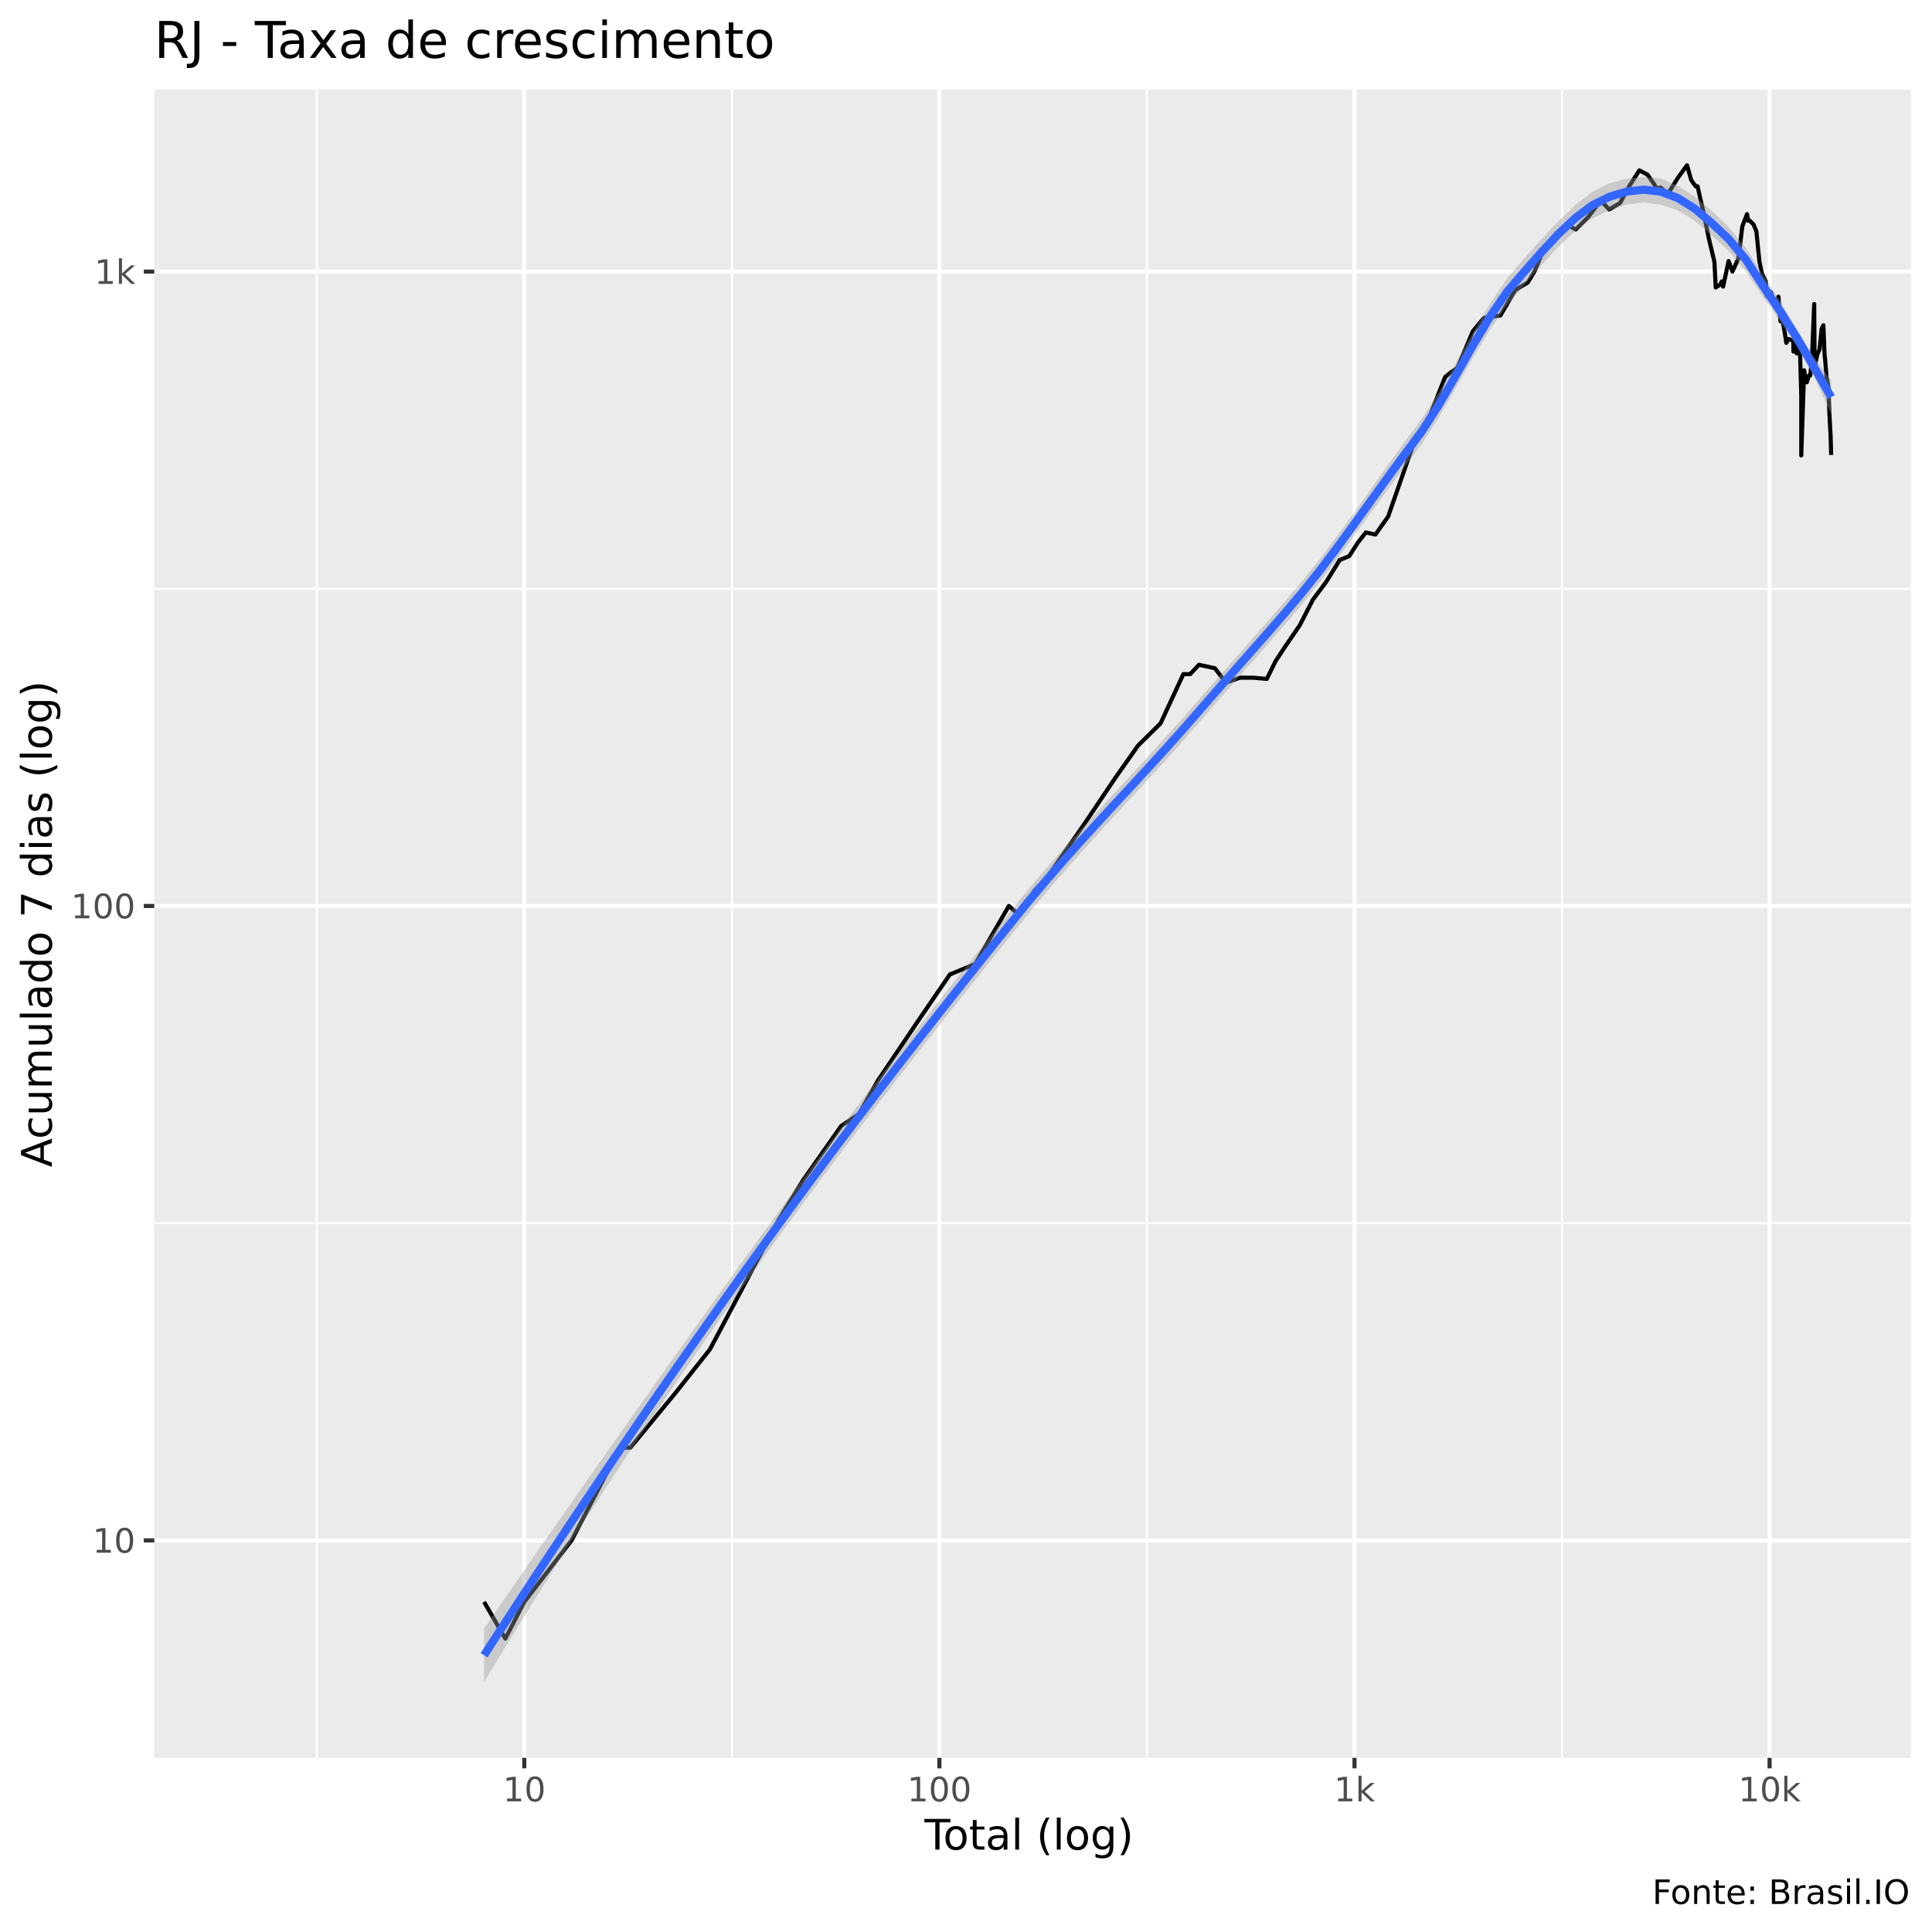
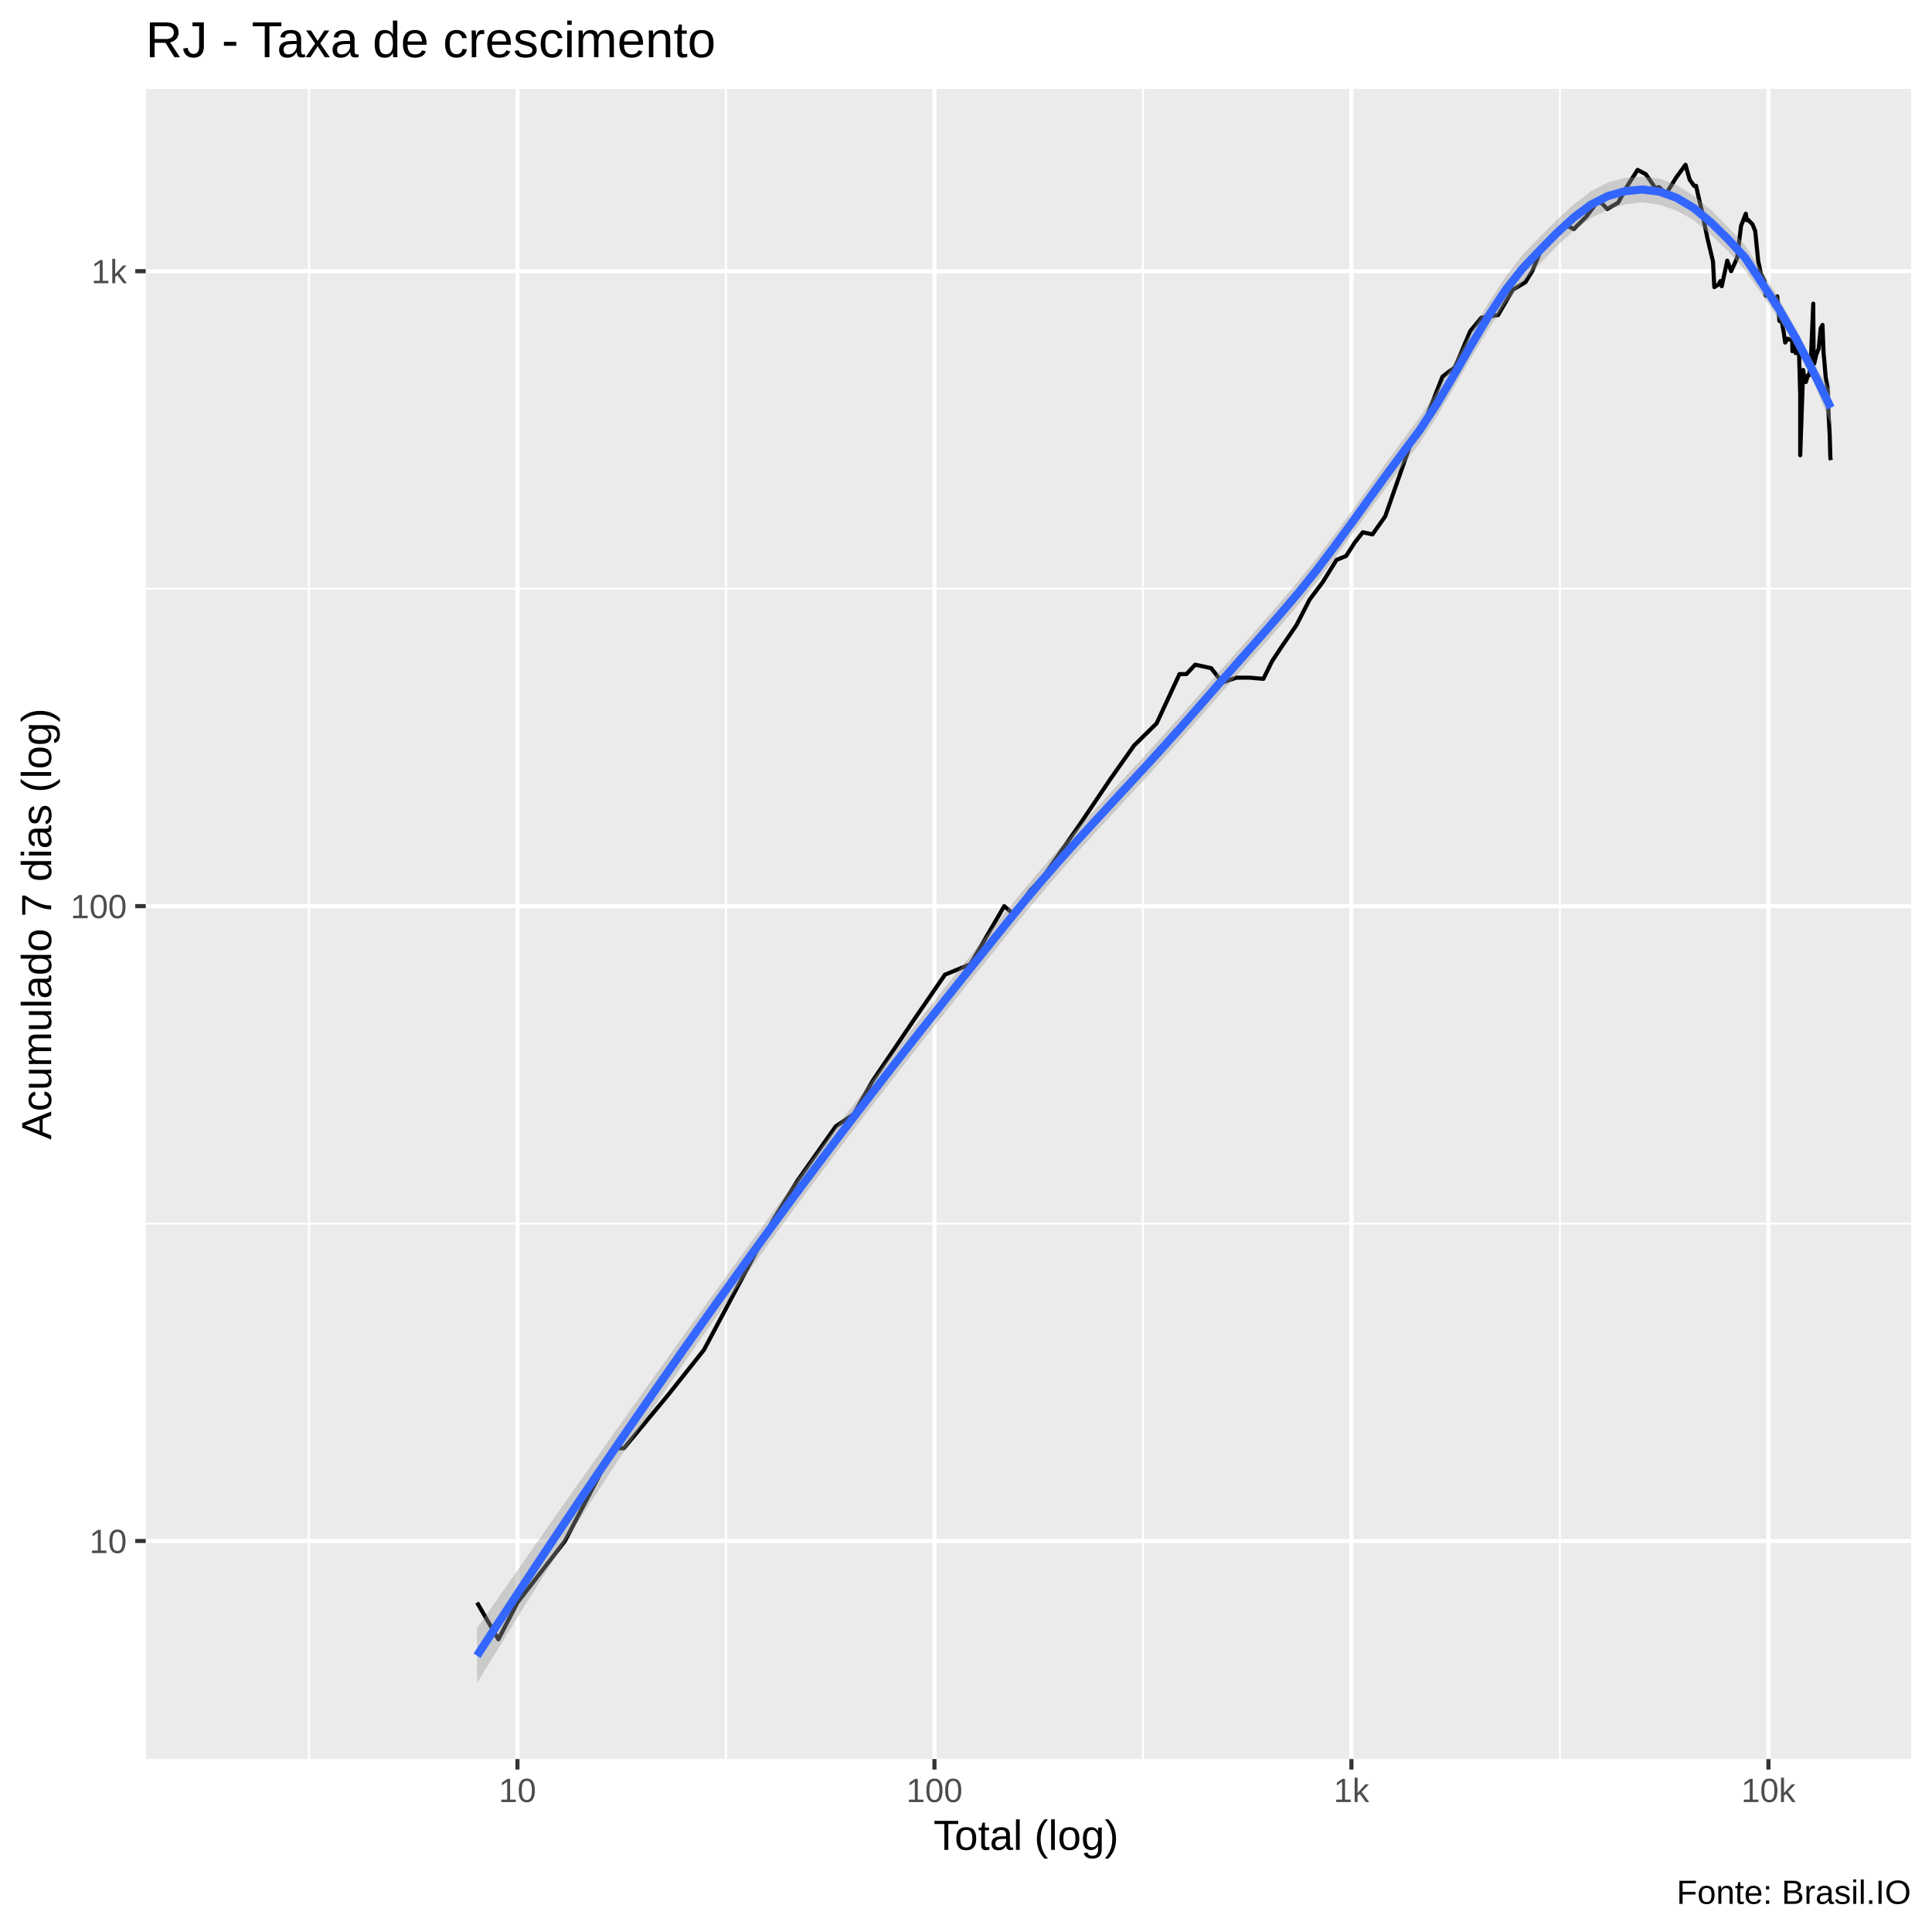
<svg xmlns="http://www.w3.org/2000/svg" viewBox="0 0 504.00 504.00">
  <defs>
    <style type="text/css">
    line, polyline, polygon, path, rect, circle {
      fill: none;
      stroke: #000000;
      stroke-linecap: round;
      stroke-linejoin: round;
      stroke-miterlimit: 10.00;
    }
  </style>
  </defs>
  <rect width="100%" height="100%" style="stroke: none; fill: #FFFFFF;" />
-   <rect x="0" y="0.00" width="504.00" height="504.00" style="stroke-width: 1.07; stroke: #FFFFFF; fill: #FFFFFF;" />
+   <rect x="-0" y="0.00" width="504.00" height="504.00" style="stroke-width: 1.07; stroke: #FFFFFF; fill: #FFFFFF;" />
  <defs>
-     <clipPath id="cpNDAuMjV8NDk4LjUyfDQ1OC41N3wyMy4zMw==">
-       <rect x="40.25" y="23.33" width="458.27" height="435.24" />
+     <clipPath id="cpMzguMDJ8NDk4LjUyfDQ1OC44OHwyMy4xOQ==">
+       <rect x="38.02" y="23.19" width="460.50" height="435.69" />
    </clipPath>
  </defs>
-   <rect x="40.25" y="23.33" width="458.27" height="435.24" style="stroke-width: 1.07; stroke: none; fill: #EBEBEB;" clip-path="url(#cpNDAuMjV8NDk4LjUyfDQ1OC41N3wyMy4zMw==)" />
-   <polyline points="40.25,319.09 498.52,319.09 " style="stroke-width: 0.53; stroke: #FFFFFF; stroke-linecap: butt;" clip-path="url(#cpNDAuMjV8NDk4LjUyfDQ1OC41N3wyMy4zMw==)" />
-   <polyline points="40.25,153.60 498.52,153.60 " style="stroke-width: 0.53; stroke: #FFFFFF; stroke-linecap: butt;" clip-path="url(#cpNDAuMjV8NDk4LjUyfDQ1OC41N3wyMy4zMw==)" />
-   <polyline points="82.63,458.57 82.63,23.33 " style="stroke-width: 0.53; stroke: #FFFFFF; stroke-linecap: butt;" clip-path="url(#cpNDAuMjV8NDk4LjUyfDQ1OC41N3wyMy4zMw==)" />
-   <polyline points="190.92,458.57 190.92,23.33 " style="stroke-width: 0.53; stroke: #FFFFFF; stroke-linecap: butt;" clip-path="url(#cpNDAuMjV8NDk4LjUyfDQ1OC41N3wyMy4zMw==)" />
-   <polyline points="299.20,458.57 299.20,23.33 " style="stroke-width: 0.53; stroke: #FFFFFF; stroke-linecap: butt;" clip-path="url(#cpNDAuMjV8NDk4LjUyfDQ1OC41N3wyMy4zMw==)" />
-   <polyline points="407.49,458.57 407.49,23.33 " style="stroke-width: 0.53; stroke: #FFFFFF; stroke-linecap: butt;" clip-path="url(#cpNDAuMjV8NDk4LjUyfDQ1OC41N3wyMy4zMw==)" />
-   <polyline points="40.25,401.84 498.52,401.84 " style="stroke-width: 1.07; stroke: #FFFFFF; stroke-linecap: butt;" clip-path="url(#cpNDAuMjV8NDk4LjUyfDQ1OC41N3wyMy4zMw==)" />
-   <polyline points="40.25,236.34 498.52,236.34 " style="stroke-width: 1.07; stroke: #FFFFFF; stroke-linecap: butt;" clip-path="url(#cpNDAuMjV8NDk4LjUyfDQ1OC41N3wyMy4zMw==)" />
-   <polyline points="40.25,70.85 498.52,70.85 " style="stroke-width: 1.07; stroke: #FFFFFF; stroke-linecap: butt;" clip-path="url(#cpNDAuMjV8NDk4LjUyfDQ1OC41N3wyMy4zMw==)" />
-   <polyline points="136.77,458.57 136.77,23.33 " style="stroke-width: 1.07; stroke: #FFFFFF; stroke-linecap: butt;" clip-path="url(#cpNDAuMjV8NDk4LjUyfDQ1OC41N3wyMy4zMw==)" />
-   <polyline points="245.06,458.57 245.06,23.33 " style="stroke-width: 1.07; stroke: #FFFFFF; stroke-linecap: butt;" clip-path="url(#cpNDAuMjV8NDk4LjUyfDQ1OC41N3wyMy4zMw==)" />
-   <polyline points="353.35,458.57 353.35,23.33 " style="stroke-width: 1.07; stroke: #FFFFFF; stroke-linecap: butt;" clip-path="url(#cpNDAuMjV8NDk4LjUyfDQ1OC41N3wyMy4zMw==)" />
-   <polyline points="461.63,458.57 461.63,23.33 " style="stroke-width: 1.07; stroke: #FFFFFF; stroke-linecap: butt;" clip-path="url(#cpNDAuMjV8NDk4LjUyfDQ1OC41N3wyMy4zMw==)" />
-   <polyline points="126.28,417.88 131.82,427.47 136.77,417.88 149.11,401.84 161.73,377.66 164.42,377.66 175.94,363.70 185.19,352.02 203.13,318.24 209.55,307.80 219.44,293.74 224.07,290.61 228.95,281.98 239.58,266.21 247.80,254.20 254.41,251.49 263.18,236.34 265.67,238.53 270.01,232.16 273.22,228.84 282.99,214.77 290.89,203.01 296.88,194.50 302.75,188.71 308.70,175.86 310.49,175.86 312.77,173.42 316.93,174.33 319.80,178.06 323.49,176.79 326.91,176.79 330.48,177.11 332.72,172.53 335.00,169.06 339.06,163.12 342.50,156.43 345.92,151.85 349.48,146.10 351.96,145.08 354.23,141.54 356.31,138.90 358.80,139.45 362.12,134.76 368.97,115.14 372.51,109.75 376.98,98.36 378.69,97.00 380.20,95.97 384.22,86.44 387.10,82.95 391.42,82.28 395.26,75.68 398.53,73.71 400.32,70.78 402.63,65.19 406.23,60.74 408.59,58.53 411.06,59.87 414.32,56.62 417.41,52.49 418.46,53.22 419.76,54.64 422.60,53.00 425.16,48.33 427.66,44.44 429.77,45.55 431.57,48.12 432.16,49.23 433.19,48.91 435.08,50.62 437.69,46.41 440.10,43.11 441.18,46.98 442.37,48.64 442.85,48.59 443.36,50.95 444.37,55.27 445.78,62.19 447.24,68.31 447.58,74.99 448.68,74.31 449.17,73.41 449.51,74.76 450.94,68.10 451.94,70.85 453.50,67.41 454.51,59.08 455.75,55.85 456.02,57.57 456.33,57.45 457.47,58.59 458.19,60.37 458.97,68.17 459.65,71.43 460.63,73.41 460.77,74.99 460.91,77.23 462.01,76.30 462.55,78.18 463.17,79.87 463.93,77.39 464.48,83.81 464.67,82.70 464.81,82.53 465.60,86.80 465.99,89.45 466.60,88.43 467.30,88.71 467.82,88.52 467.86,91.72 468.10,89.08 468.71,92.20 469.24,88.07 469.61,93.08 469.89,103.04 469.89,118.82 470.65,96.59 470.83,97.83 471.34,99.74 471.91,97.94 472.26,97.94 472.70,92.98 473.27,79.31 473.37,94.36 473.52,94.96 474.09,92.49 474.68,91.05 475.21,85.73 475.67,84.85 475.94,91.72 476.00,92.78 476.11,93.67 476.49,98.36 476.97,101.04 477.26,108.41 477.55,113.69 477.69,118.68 " style="stroke-width: 1.07; stroke-linecap: butt;" clip-path="url(#cpNDAuMjV8NDk4LjUyfDQ1OC41N3wyMy4zMw==)" />
-   <polygon points="126.28,424.82 130.73,418.37 135.18,411.94 139.62,405.53 144.07,399.15 148.52,392.78 152.97,386.43 157.42,380.10 161.87,373.78 166.31,367.48 170.76,361.20 175.21,354.94 179.66,348.69 184.11,342.46 188.55,336.26 193.00,330.08 197.45,323.92 201.90,317.80 206.35,311.71 210.80,305.68 215.24,299.71 219.69,293.80 224.14,287.94 228.59,282.12 233.04,276.36 237.49,270.64 241.93,264.95 246.38,259.31 250.83,253.70 255.28,248.12 259.73,242.57 264.17,237.04 268.62,231.59 273.07,226.35 277.52,221.29 281.97,216.37 286.42,211.52 290.86,206.72 295.31,201.92 299.76,197.08 304.21,192.18 308.66,187.19 313.11,182.09 317.55,177.00 322.00,171.97 326.45,166.95 330.90,161.87 335.35,156.71 339.79,151.45 344.24,145.90 348.69,140.03 353.14,133.91 357.59,127.64 362.04,121.35 366.48,115.21 370.93,109.22 375.38,102.30 379.83,94.64 384.28,86.74 388.73,79.19 393.17,72.62 397.62,67.41 402.07,62.46 406.52,57.74 410.97,53.47 415.41,50.03 419.86,47.83 424.31,46.62 428.76,46.14 433.21,46.60 437.66,48.42 442.10,51.26 446.55,54.99 451.00,59.27 455.45,64.64 459.90,71.69 464.35,78.49 468.79,85.92 473.24,93.25 477.69,99.21 477.69,107.98 473.24,98.36 468.79,90.47 464.35,83.75 459.90,77.38 455.45,70.82 451.00,65.52 446.55,61.44 442.10,57.60 437.66,54.88 433.21,53.38 428.76,52.81 424.31,53.34 419.86,54.83 415.41,57.01 410.97,60.24 406.52,64.40 402.07,69.25 397.62,74.39 393.17,79.60 388.73,85.97 384.28,93.30 379.83,101.10 375.38,108.81 370.93,115.81 366.48,121.74 362.04,127.69 357.59,133.77 353.14,139.91 348.69,146.00 344.24,151.92 339.79,157.51 335.35,162.74 330.90,167.84 326.45,172.89 322.00,177.93 317.55,183.01 313.11,188.14 308.66,193.24 304.21,198.20 299.76,203.06 295.31,207.87 290.86,212.68 286.42,217.53 281.97,222.45 277.52,227.47 273.07,232.63 268.62,237.94 264.17,243.43 259.73,248.97 255.28,254.54 250.83,260.13 246.38,265.75 241.93,271.40 237.49,277.09 233.04,282.82 228.59,288.59 224.14,294.41 219.69,300.28 215.24,306.20 210.80,312.18 206.35,318.23 201.90,324.34 197.45,330.51 193.00,336.75 188.55,343.05 184.11,349.41 179.66,355.85 175.21,362.35 170.76,368.93 166.31,375.58 161.87,382.31 157.42,389.11 152.97,395.98 148.52,402.93 144.07,409.96 139.62,417.06 135.18,424.23 130.73,431.47 126.28,438.79 " style="stroke-width: 0.00; stroke: none; fill: #999999; fill-opacity: 0.40;" clip-path="url(#cpNDAuMjV8NDk4LjUyfDQ1OC41N3wyMy4zMw==)" />
-   <polyline points="126.28,424.82 130.73,418.37 135.18,411.94 139.62,405.53 144.07,399.15 148.52,392.78 152.97,386.43 157.42,380.10 161.87,373.78 166.31,367.48 170.76,361.20 175.21,354.94 179.66,348.69 184.11,342.46 188.55,336.26 193.00,330.08 197.45,323.92 201.90,317.80 206.35,311.71 210.80,305.68 215.24,299.71 219.69,293.80 224.14,287.94 228.59,282.12 233.04,276.36 237.49,270.64 241.93,264.95 246.38,259.31 250.83,253.70 255.28,248.12 259.73,242.57 264.17,237.04 268.62,231.59 273.07,226.35 277.52,221.29 281.97,216.37 286.42,211.52 290.86,206.72 295.31,201.92 299.76,197.08 304.21,192.18 308.66,187.19 313.11,182.09 317.55,177.00 322.00,171.97 326.45,166.95 330.90,161.87 335.35,156.71 339.79,151.45 344.24,145.90 348.69,140.03 353.14,133.91 357.59,127.64 362.04,121.35 366.48,115.21 370.93,109.22 375.38,102.30 379.83,94.64 384.28,86.74 388.73,79.19 393.17,72.62 397.62,67.41 402.07,62.46 406.52,57.74 410.97,53.47 415.41,50.03 419.86,47.83 424.31,46.62 428.76,46.14 433.21,46.60 437.66,48.42 442.10,51.26 446.55,54.99 451.00,59.27 455.45,64.64 459.90,71.69 464.35,78.49 468.79,85.92 473.24,93.25 477.69,99.21 " style="stroke-width: 2.13; stroke: none;" clip-path="url(#cpNDAuMjV8NDk4LjUyfDQ1OC41N3wyMy4zMw==)" />
-   <polyline points="477.69,107.98 473.24,98.36 468.79,90.47 464.35,83.75 459.90,77.38 455.45,70.82 451.00,65.52 446.55,61.44 442.10,57.60 437.66,54.88 433.21,53.38 428.76,52.81 424.31,53.34 419.86,54.83 415.41,57.01 410.97,60.24 406.52,64.40 402.07,69.25 397.62,74.39 393.17,79.60 388.73,85.97 384.28,93.30 379.83,101.10 375.38,108.81 370.93,115.81 366.48,121.74 362.04,127.69 357.59,133.77 353.14,139.91 348.69,146.00 344.24,151.92 339.79,157.51 335.35,162.74 330.90,167.84 326.45,172.89 322.00,177.93 317.55,183.01 313.11,188.14 308.66,193.24 304.21,198.20 299.76,203.06 295.31,207.87 290.86,212.68 286.42,217.53 281.97,222.45 277.52,227.47 273.07,232.63 268.62,237.94 264.17,243.43 259.73,248.97 255.28,254.54 250.83,260.13 246.38,265.75 241.93,271.40 237.49,277.09 233.04,282.82 228.59,288.59 224.14,294.41 219.69,300.28 215.24,306.20 210.80,312.18 206.35,318.23 201.90,324.34 197.45,330.51 193.00,336.75 188.55,343.05 184.11,349.41 179.66,355.85 175.21,362.35 170.76,368.93 166.31,375.58 161.87,382.31 157.42,389.11 152.97,395.98 148.52,402.93 144.07,409.96 139.62,417.06 135.18,424.23 130.73,431.47 126.28,438.79 " style="stroke-width: 2.13; stroke: none;" clip-path="url(#cpNDAuMjV8NDk4LjUyfDQ1OC41N3wyMy4zMw==)" />
-   <polyline points="126.28,431.80 130.73,424.92 135.18,418.09 139.62,411.30 144.07,404.55 148.52,397.86 152.97,391.21 157.42,384.60 161.87,378.04 166.31,371.53 170.76,365.06 175.21,358.64 179.66,352.27 184.11,345.94 188.55,339.65 193.00,333.41 197.45,327.22 201.90,321.07 206.35,314.97 210.80,308.93 215.24,302.96 219.69,297.04 224.14,291.17 228.59,285.36 233.04,279.59 237.49,273.86 241.93,268.18 246.38,262.53 250.83,256.91 255.28,251.33 259.73,245.77 264.17,240.24 268.62,234.77 273.07,229.49 277.52,224.38 281.97,219.41 286.42,214.53 290.86,209.70 295.31,204.89 299.76,200.07 304.21,195.19 308.66,190.22 313.11,185.12 317.55,180.00 322.00,174.95 326.45,169.92 330.90,164.86 335.35,159.73 339.79,154.48 344.24,148.91 348.69,143.02 353.14,136.91 357.59,130.71 362.04,124.52 366.48,118.48 370.93,112.51 375.38,105.56 379.83,97.87 384.28,90.02 388.73,82.58 393.17,76.11 397.62,70.90 402.07,65.85 406.52,61.07 410.97,56.86 415.41,53.52 419.86,51.33 424.31,49.98 428.76,49.48 433.21,49.99 437.66,51.65 442.10,54.43 446.55,58.21 451.00,62.40 455.45,67.73 459.90,74.54 464.35,81.12 468.79,88.19 473.24,95.80 477.69,103.60 " style="stroke-width: 2.13; stroke: #3366FF; stroke-linecap: butt;" clip-path="url(#cpNDAuMjV8NDk4LjUyfDQ1OC41N3wyMy4zMw==)" />
+   <rect x="38.02" y="23.19" width="460.50" height="435.69" style="stroke-width: 1.07; stroke: none; fill: #EBEBEB;" clip-path="url(#cpMzguMDJ8NDk4LjUyfDQ1OC44OHwyMy4xOQ==)" />
+   <polyline points="38.02,319.19 498.52,319.19 " style="stroke-width: 0.53; stroke: #FFFFFF; stroke-linecap: butt;" clip-path="url(#cpMzguMDJ8NDk4LjUyfDQ1OC44OHwyMy4xOQ==)" />
+   <polyline points="38.02,153.56 498.52,153.56 " style="stroke-width: 0.53; stroke: #FFFFFF; stroke-linecap: butt;" clip-path="url(#cpMzguMDJ8NDk4LjUyfDQ1OC44OHwyMy4xOQ==)" />
+   <polyline points="80.60,458.88 80.60,23.19 " style="stroke-width: 0.53; stroke: #FFFFFF; stroke-linecap: butt;" clip-path="url(#cpMzguMDJ8NDk4LjUyfDQ1OC44OHwyMy4xOQ==)" />
+   <polyline points="189.38,458.88 189.38,23.19 " style="stroke-width: 0.53; stroke: #FFFFFF; stroke-linecap: butt;" clip-path="url(#cpMzguMDJ8NDk4LjUyfDQ1OC44OHwyMy4xOQ==)" />
+   <polyline points="298.16,458.88 298.16,23.19 " style="stroke-width: 0.53; stroke: #FFFFFF; stroke-linecap: butt;" clip-path="url(#cpMzguMDJ8NDk4LjUyfDQ1OC44OHwyMy4xOQ==)" />
+   <polyline points="406.94,458.88 406.94,23.19 " style="stroke-width: 0.53; stroke: #FFFFFF; stroke-linecap: butt;" clip-path="url(#cpMzguMDJ8NDk4LjUyfDQ1OC44OHwyMy4xOQ==)" />
+   <polyline points="38.02,402.00 498.52,402.00 " style="stroke-width: 1.07; stroke: #FFFFFF; stroke-linecap: butt;" clip-path="url(#cpMzguMDJ8NDk4LjUyfDQ1OC44OHwyMy4xOQ==)" />
+   <polyline points="38.02,236.38 498.52,236.38 " style="stroke-width: 1.07; stroke: #FFFFFF; stroke-linecap: butt;" clip-path="url(#cpMzguMDJ8NDk4LjUyfDQ1OC44OHwyMy4xOQ==)" />
+   <polyline points="38.02,70.75 498.52,70.75 " style="stroke-width: 1.07; stroke: #FFFFFF; stroke-linecap: butt;" clip-path="url(#cpMzguMDJ8NDk4LjUyfDQ1OC44OHwyMy4xOQ==)" />
+   <polyline points="134.99,458.88 134.99,23.19 " style="stroke-width: 1.07; stroke: #FFFFFF; stroke-linecap: butt;" clip-path="url(#cpMzguMDJ8NDk4LjUyfDQ1OC44OHwyMy4xOQ==)" />
+   <polyline points="243.77,458.88 243.77,23.19 " style="stroke-width: 1.07; stroke: #FFFFFF; stroke-linecap: butt;" clip-path="url(#cpMzguMDJ8NDk4LjUyfDQ1OC44OHwyMy4xOQ==)" />
+   <polyline points="352.55,458.88 352.55,23.19 " style="stroke-width: 1.07; stroke: #FFFFFF; stroke-linecap: butt;" clip-path="url(#cpMzguMDJ8NDk4LjUyfDQ1OC44OHwyMy4xOQ==)" />
+   <polyline points="461.33,458.88 461.33,23.19 " style="stroke-width: 1.07; stroke: #FFFFFF; stroke-linecap: butt;" clip-path="url(#cpMzguMDJ8NDk4LjUyfDQ1OC44OHwyMy4xOQ==)" />
+   <polyline points="124.45,418.06 130.01,427.66 134.99,418.06 147.38,402.00 160.06,377.80 162.76,377.80 174.34,363.84 183.63,352.15 201.65,318.34 208.10,307.90 218.03,293.82 222.68,290.69 227.59,282.05 238.26,266.27 246.52,254.25 253.16,251.54 261.97,236.38 264.47,238.57 268.84,232.19 272.06,228.87 281.87,214.79 289.81,203.02 295.83,194.50 301.72,188.71 307.70,175.84 309.50,175.84 311.79,173.40 315.97,174.31 318.85,178.05 322.56,176.78 325.99,176.78 329.58,177.09 331.83,172.51 334.12,169.04 338.20,163.09 341.65,156.40 345.09,151.82 348.66,146.06 351.16,145.04 353.44,141.49 355.52,138.85 358.03,139.41 361.36,134.71 368.24,115.07 371.80,109.69 376.29,98.28 378.01,96.92 379.52,95.89 383.56,86.35 386.46,82.87 390.80,82.19 394.65,75.59 397.94,73.61 399.74,70.68 402.06,65.08 405.68,60.64 408.04,58.42 410.53,59.77 413.81,56.51 416.91,52.38 417.96,53.11 419.27,54.53 422.12,52.88 424.70,48.21 427.20,44.32 429.32,45.43 431.13,48.00 431.73,49.11 432.76,48.79 434.66,50.51 437.28,46.29 439.70,42.99 440.78,46.86 441.98,48.53 442.46,48.47 442.98,50.84 443.99,55.16 445.40,62.09 446.87,68.21 447.21,74.90 448.31,74.21 448.81,73.31 449.15,74.67 450.59,68.00 451.60,70.75 453.16,67.31 454.18,58.97 455.42,55.74 455.69,57.46 456.00,57.34 457.15,58.48 457.88,60.26 458.66,68.07 459.34,71.33 460.32,73.31 460.47,74.90 460.61,77.14 461.71,76.20 462.26,78.09 462.87,79.78 463.63,77.30 464.19,83.72 464.38,82.61 464.52,82.44 465.32,86.71 465.70,89.36 466.32,88.35 467.02,88.62 467.54,88.44 467.58,91.64 467.83,88.99 468.44,92.12 468.98,87.98 469.34,93.00 469.62,102.97 469.62,118.76 470.39,96.51 470.57,97.76 471.08,99.67 471.66,97.86 472.00,97.86 472.45,92.90 473.02,79.21 473.12,94.28 473.27,94.88 473.84,92.41 474.44,90.97 474.97,85.64 475.43,84.76 475.70,91.64 475.76,92.70 475.87,93.59 476.25,98.28 476.73,100.97 477.03,108.34 477.32,113.62 477.46,118.62 477.49,119.47 477.59,120.04 " style="stroke-width: 1.07; stroke-linecap: butt;" clip-path="url(#cpMzguMDJ8NDk4LjUyfDQ1OC44OHwyMy4xOQ==)" />
+   <polygon points="124.45,424.77 128.92,418.34 133.39,411.92 137.86,405.52 142.33,399.14 146.80,392.78 151.27,386.44 155.74,380.12 160.21,373.81 164.68,367.51 169.15,361.24 173.62,354.98 178.09,348.73 182.56,342.51 187.03,336.31 191.50,330.13 195.97,323.97 200.44,317.85 204.91,311.76 209.38,305.73 213.85,299.76 218.32,293.84 222.79,287.98 227.26,282.16 231.73,276.39 236.20,270.67 240.67,264.98 245.14,259.33 249.61,253.72 254.08,248.13 258.55,242.57 263.02,237.04 267.49,231.58 271.96,226.33 276.43,221.26 280.90,216.31 285.37,211.45 289.84,206.63 294.31,201.80 298.78,196.95 303.25,192.03 307.72,187.03 312.19,181.91 316.66,176.81 321.13,171.77 325.60,166.73 330.07,161.64 334.54,156.46 339.01,151.19 343.48,145.63 347.95,139.75 352.42,133.62 356.89,127.34 361.36,121.05 365.83,114.91 370.30,108.93 374.78,102.13 379.25,94.64 383.72,86.87 388.19,79.26 392.66,72.30 397.13,66.53 401.60,61.87 406.07,57.42 410.54,53.33 415.01,49.90 419.48,47.58 423.95,46.43 428.42,46.09 432.89,46.56 437.36,48.24 441.83,51.06 446.30,54.73 450.77,59.23 455.24,63.93 459.71,71.03 464.18,78.02 468.65,86.13 473.12,94.67 477.59,102.08 477.59,110.63 473.12,99.67 468.65,90.89 464.18,83.51 459.71,76.90 455.24,70.52 450.77,65.50 446.30,61.24 441.83,57.44 437.36,54.93 432.89,53.40 428.42,52.79 423.95,53.30 419.48,54.69 415.01,56.90 410.54,60.16 406.07,64.27 401.60,68.92 397.13,73.67 392.66,79.29 388.19,86.01 383.72,93.45 379.25,101.20 374.78,108.78 370.30,115.67 365.83,121.60 361.36,127.54 356.89,133.62 352.42,139.75 347.95,145.86 343.48,151.79 339.01,157.39 334.54,162.63 330.07,167.75 325.60,172.81 321.13,177.87 316.66,182.96 312.19,188.11 307.72,193.22 303.25,198.19 298.78,203.07 294.31,207.90 289.84,212.73 285.37,217.59 280.90,222.53 276.43,227.57 271.96,232.74 267.49,238.06 263.02,243.56 258.55,249.12 254.08,254.69 249.61,260.29 245.14,265.91 240.67,271.57 236.20,277.26 231.73,282.99 227.26,288.77 222.79,294.59 218.32,300.46 213.85,306.39 209.38,312.37 204.91,318.42 200.44,324.54 195.97,330.72 191.50,336.95 187.03,343.26 182.56,349.63 178.09,356.06 173.62,362.57 169.15,369.16 164.68,375.81 160.21,382.55 155.74,389.35 151.27,396.23 146.80,403.19 142.33,410.22 137.86,417.33 133.39,424.50 128.92,431.75 124.45,439.07 " style="stroke-width: 0.00; stroke: none; fill: #999999; fill-opacity: 0.40;" clip-path="url(#cpMzguMDJ8NDk4LjUyfDQ1OC44OHwyMy4xOQ==)" />
+   <polyline points="124.45,424.77 128.92,418.34 133.39,411.92 137.86,405.52 142.33,399.14 146.80,392.78 151.27,386.44 155.74,380.12 160.21,373.81 164.68,367.51 169.15,361.24 173.62,354.98 178.09,348.73 182.56,342.51 187.03,336.31 191.50,330.13 195.97,323.97 200.44,317.85 204.91,311.76 209.38,305.73 213.85,299.76 218.32,293.84 222.79,287.98 227.26,282.16 231.73,276.39 236.20,270.67 240.67,264.98 245.14,259.33 249.61,253.72 254.08,248.13 258.55,242.57 263.02,237.04 267.49,231.58 271.96,226.33 276.43,221.26 280.90,216.31 285.37,211.45 289.84,206.63 294.31,201.80 298.78,196.95 303.25,192.03 307.72,187.03 312.19,181.91 316.66,176.81 321.13,171.77 325.60,166.73 330.07,161.64 334.54,156.46 339.01,151.19 343.48,145.63 347.95,139.75 352.42,133.62 356.89,127.34 361.36,121.05 365.83,114.91 370.30,108.93 374.78,102.13 379.25,94.64 383.72,86.87 388.19,79.26 392.66,72.30 397.13,66.53 401.60,61.87 406.07,57.42 410.54,53.33 415.01,49.90 419.48,47.58 423.95,46.43 428.42,46.09 432.89,46.56 437.36,48.24 441.83,51.06 446.30,54.73 450.77,59.23 455.24,63.93 459.71,71.03 464.18,78.02 468.65,86.13 473.12,94.67 477.59,102.08 " style="stroke-width: 2.13; stroke: none;" clip-path="url(#cpMzguMDJ8NDk4LjUyfDQ1OC44OHwyMy4xOQ==)" />
+   <polyline points="477.59,110.63 473.12,99.67 468.65,90.89 464.18,83.51 459.71,76.90 455.24,70.52 450.77,65.50 446.30,61.24 441.83,57.44 437.36,54.93 432.89,53.40 428.42,52.79 423.95,53.30 419.48,54.69 415.01,56.90 410.54,60.16 406.07,64.27 401.60,68.92 397.13,73.67 392.66,79.29 388.19,86.01 383.72,93.45 379.25,101.20 374.78,108.78 370.30,115.67 365.83,121.60 361.36,127.54 356.89,133.62 352.42,139.75 347.95,145.86 343.48,151.79 339.01,157.39 334.54,162.63 330.07,167.75 325.60,172.81 321.13,177.87 316.66,182.96 312.19,188.11 307.72,193.22 303.25,198.19 298.78,203.07 294.31,207.90 289.84,212.73 285.37,217.59 280.90,222.53 276.43,227.57 271.96,232.74 267.49,238.06 263.02,243.56 258.55,249.12 254.08,254.69 249.61,260.29 245.14,265.91 240.67,271.57 236.20,277.26 231.73,282.99 227.26,288.77 222.79,294.59 218.32,300.46 213.85,306.39 209.38,312.37 204.91,318.42 200.44,324.54 195.97,330.72 191.50,336.95 187.03,343.26 182.56,349.63 178.09,356.06 173.62,362.57 169.15,369.16 164.68,375.81 160.21,382.55 155.74,389.35 151.27,396.23 146.80,403.19 142.33,410.22 137.86,417.33 133.39,424.50 128.92,431.75 124.45,439.07 " style="stroke-width: 2.13; stroke: none;" clip-path="url(#cpMzguMDJ8NDk4LjUyfDQ1OC44OHwyMy4xOQ==)" />
+   <polyline points="124.45,431.92 128.92,425.04 133.39,418.21 137.86,411.42 142.33,404.68 146.80,397.99 151.27,391.34 155.74,384.73 160.21,378.18 164.68,371.66 169.15,365.20 173.62,358.78 178.09,352.40 182.56,346.07 187.03,339.78 191.50,333.54 195.97,327.34 200.44,321.19 204.91,315.09 209.38,309.05 213.85,303.07 218.32,297.15 222.79,291.28 227.26,285.47 231.73,279.69 236.20,273.97 240.67,268.28 245.14,262.62 249.61,257.00 254.08,251.41 258.55,245.85 263.02,240.30 267.49,234.82 271.96,229.53 276.43,224.41 280.90,219.42 285.37,214.52 289.84,209.68 294.31,204.85 298.78,200.01 303.25,195.11 307.72,190.12 312.19,185.01 316.66,179.89 321.13,174.82 325.60,169.77 330.07,164.69 334.54,159.55 339.01,154.29 343.48,148.71 347.95,142.80 352.42,136.69 356.89,130.48 361.36,124.30 365.83,118.25 370.30,112.30 374.78,105.45 379.25,97.92 383.72,90.16 388.19,82.63 392.66,75.79 397.13,70.10 401.60,65.39 406.07,60.85 410.54,56.74 415.01,53.40 419.48,51.13 423.95,49.86 428.42,49.44 432.89,49.98 437.36,51.59 441.83,54.25 446.30,57.99 450.77,62.36 455.24,67.22 459.71,73.96 464.18,80.76 468.65,88.51 473.12,97.17 477.59,106.36 " style="stroke-width: 2.13; stroke: #3366FF; stroke-linecap: butt;" clip-path="url(#cpMzguMDJ8NDk4LjUyfDQ1OC44OHwyMy4xOQ==)" />
  <defs>
    <clipPath id="cpMC4wMHw1MDQuMDB8NTA0LjAwfDAuMDA=">
      <rect x="0.00" y="0.00" width="504.00" height="504.00" />
    </clipPath>
  </defs>
  <g clip-path="url(#cpMC4wMHw1MDQuMDB8NTA0LjAwfDAuMDA=)">
-     <text x="24.13" y="405.05" style="font-size: 8.80px; fill: #4D4D4D; font-family: DejaVu Sans;" textLength="11.20px" lengthAdjust="spacingAndGlyphs">10</text>
+     <text x="23.30" y="405.15" style="font-size: 8.80px; fill: #4D4D4D; font-family: Arial;" textLength="9.79px" lengthAdjust="spacingAndGlyphs">10</text>
  </g>
  <g clip-path="url(#cpMC4wMHw1MDQuMDB8NTA0LjAwfDAuMDA=)">
-     <text x="18.53" y="239.55" style="font-size: 8.80px; fill: #4D4D4D; font-family: DejaVu Sans;" textLength="16.80px" lengthAdjust="spacingAndGlyphs">100</text>
+     <text x="18.41" y="239.53" style="font-size: 8.80px; fill: #4D4D4D; font-family: Arial;" textLength="14.68px" lengthAdjust="spacingAndGlyphs">100</text>
  </g>
  <g clip-path="url(#cpMC4wMHw1MDQuMDB8NTA0LjAwfDAuMDA=)">
-     <text x="24.63" y="74.06" style="font-size: 8.80px; fill: #4D4D4D; font-family: DejaVu Sans;" textLength="10.69px" lengthAdjust="spacingAndGlyphs">1k</text>
+     <text x="23.80" y="73.90" style="font-size: 8.80px; fill: #4D4D4D; font-family: Arial;" textLength="9.29px" lengthAdjust="spacingAndGlyphs">1k</text>
  </g>
-   <polyline points="37.51,401.84 40.25,401.84 " style="stroke-width: 1.07; stroke: #333333; stroke-linecap: butt;" clip-path="url(#cpMC4wMHw1MDQuMDB8NTA0LjAwfDAuMDA=)" />
-   <polyline points="37.51,236.34 40.25,236.34 " style="stroke-width: 1.07; stroke: #333333; stroke-linecap: butt;" clip-path="url(#cpMC4wMHw1MDQuMDB8NTA0LjAwfDAuMDA=)" />
-   <polyline points="37.51,70.85 40.25,70.85 " style="stroke-width: 1.07; stroke: #333333; stroke-linecap: butt;" clip-path="url(#cpMC4wMHw1MDQuMDB8NTA0LjAwfDAuMDA=)" />
-   <polyline points="136.77,461.31 136.77,458.57 " style="stroke-width: 1.07; stroke: #333333; stroke-linecap: butt;" clip-path="url(#cpMC4wMHw1MDQuMDB8NTA0LjAwfDAuMDA=)" />
-   <polyline points="245.06,461.31 245.06,458.57 " style="stroke-width: 1.07; stroke: #333333; stroke-linecap: butt;" clip-path="url(#cpMC4wMHw1MDQuMDB8NTA0LjAwfDAuMDA=)" />
-   <polyline points="353.35,461.31 353.35,458.57 " style="stroke-width: 1.07; stroke: #333333; stroke-linecap: butt;" clip-path="url(#cpMC4wMHw1MDQuMDB8NTA0LjAwfDAuMDA=)" />
-   <polyline points="461.63,461.31 461.63,458.57 " style="stroke-width: 1.07; stroke: #333333; stroke-linecap: butt;" clip-path="url(#cpMC4wMHw1MDQuMDB8NTA0LjAwfDAuMDA=)" />
+   <polyline points="35.28,402.00 38.02,402.00 " style="stroke-width: 1.07; stroke: #333333; stroke-linecap: butt;" clip-path="url(#cpMC4wMHw1MDQuMDB8NTA0LjAwfDAuMDA=)" />
+   <polyline points="35.28,236.38 38.02,236.38 " style="stroke-width: 1.07; stroke: #333333; stroke-linecap: butt;" clip-path="url(#cpMC4wMHw1MDQuMDB8NTA0LjAwfDAuMDA=)" />
+   <polyline points="35.28,70.75 38.02,70.75 " style="stroke-width: 1.07; stroke: #333333; stroke-linecap: butt;" clip-path="url(#cpMC4wMHw1MDQuMDB8NTA0LjAwfDAuMDA=)" />
+   <polyline points="134.99,461.62 134.99,458.88 " style="stroke-width: 1.07; stroke: #333333; stroke-linecap: butt;" clip-path="url(#cpMC4wMHw1MDQuMDB8NTA0LjAwfDAuMDA=)" />
+   <polyline points="243.77,461.62 243.77,458.88 " style="stroke-width: 1.07; stroke: #333333; stroke-linecap: butt;" clip-path="url(#cpMC4wMHw1MDQuMDB8NTA0LjAwfDAuMDA=)" />
+   <polyline points="352.55,461.62 352.55,458.88 " style="stroke-width: 1.07; stroke: #333333; stroke-linecap: butt;" clip-path="url(#cpMC4wMHw1MDQuMDB8NTA0LjAwfDAuMDA=)" />
+   <polyline points="461.33,461.62 461.33,458.88 " style="stroke-width: 1.07; stroke: #333333; stroke-linecap: butt;" clip-path="url(#cpMC4wMHw1MDQuMDB8NTA0LjAwfDAuMDA=)" />
  <g clip-path="url(#cpMC4wMHw1MDQuMDB8NTA0LjAwfDAuMDA=)">
-     <text x="131.17" y="469.92" style="font-size: 8.80px; fill: #4D4D4D; font-family: DejaVu Sans;" textLength="11.20px" lengthAdjust="spacingAndGlyphs">10</text>
+     <text x="130.09" y="470.11" style="font-size: 8.80px; fill: #4D4D4D; font-family: Arial;" textLength="9.79px" lengthAdjust="spacingAndGlyphs">10</text>
  </g>
  <g clip-path="url(#cpMC4wMHw1MDQuMDB8NTA0LjAwfDAuMDA=)">
-     <text x="236.66" y="469.92" style="font-size: 8.80px; fill: #4D4D4D; font-family: DejaVu Sans;" textLength="16.80px" lengthAdjust="spacingAndGlyphs">100</text>
+     <text x="236.43" y="470.11" style="font-size: 8.80px; fill: #4D4D4D; font-family: Arial;" textLength="14.68px" lengthAdjust="spacingAndGlyphs">100</text>
  </g>
  <g clip-path="url(#cpMC4wMHw1MDQuMDB8NTA0LjAwfDAuMDA=)">
-     <text x="348.00" y="469.92" style="font-size: 8.80px; fill: #4D4D4D; font-family: DejaVu Sans;" textLength="10.69px" lengthAdjust="spacingAndGlyphs">1k</text>
+     <text x="347.90" y="470.11" style="font-size: 8.80px; fill: #4D4D4D; font-family: Arial;" textLength="9.29px" lengthAdjust="spacingAndGlyphs">1k</text>
  </g>
  <g clip-path="url(#cpMC4wMHw1MDQuMDB8NTA0LjAwfDAuMDA=)">
-     <text x="453.49" y="469.92" style="font-size: 8.80px; fill: #4D4D4D; font-family: DejaVu Sans;" textLength="16.29px" lengthAdjust="spacingAndGlyphs">10k</text>
+     <text x="454.24" y="470.11" style="font-size: 8.80px; fill: #4D4D4D; font-family: Arial;" textLength="14.19px" lengthAdjust="spacingAndGlyphs">10k</text>
  </g>
  <g clip-path="url(#cpMC4wMHw1MDQuMDB8NTA0LjAwfDAuMDA=)">
-     <text x="241.18" y="482.51" style="font-size: 11.00px; font-family: DejaVu Sans;" textLength="56.41px" lengthAdjust="spacingAndGlyphs">Total (log)</text>
+     <text x="243.51" y="482.57" style="font-size: 11.00px; font-family: Arial;" textLength="49.52px" lengthAdjust="spacingAndGlyphs">Total (log)</text>
  </g>
  <g clip-path="url(#cpMC4wMHw1MDQuMDB8NTA0LjAwfDAuMDA=)">
-     <text transform="translate(13.50,304.49) rotate(-90)" style="font-size: 11.00px; font-family: DejaVu Sans;" textLength="127.09px" lengthAdjust="spacingAndGlyphs">Acumulado 7 dias (log)</text>
+     <text transform="translate(13.35,297.28) rotate(-90)" style="font-size: 11.00px; font-family: Arial;" textLength="112.50px" lengthAdjust="spacingAndGlyphs">Acumulado 7 dias (log)</text>
  </g>
  <g clip-path="url(#cpMC4wMHw1MDQuMDB8NTA0LjAwfDAuMDA=)">
-     <text x="40.25" y="15.10" style="font-size: 13.20px; font-family: DejaVu Sans;" textLength="164.37px" lengthAdjust="spacingAndGlyphs">RJ - Taxa de crescimento</text>
+     <text x="38.02" y="14.93" style="font-size: 13.20px; font-family: Arial;" textLength="150.38px" lengthAdjust="spacingAndGlyphs">RJ - Taxa de crescimento</text>
  </g>
  <g clip-path="url(#cpMC4wMHw1MDQuMDB8NTA0LjAwfDAuMDA=)">
-     <text x="431.03" y="496.69" style="font-size: 8.80px; font-family: DejaVu Sans;" textLength="67.49px" lengthAdjust="spacingAndGlyphs">Fonte: Brasil.IO</text>
+     <text x="437.39" y="496.67" style="font-size: 8.80px; font-family: Arial;" textLength="61.13px" lengthAdjust="spacingAndGlyphs">Fonte: Brasil.IO</text>
  </g>
</svg>
